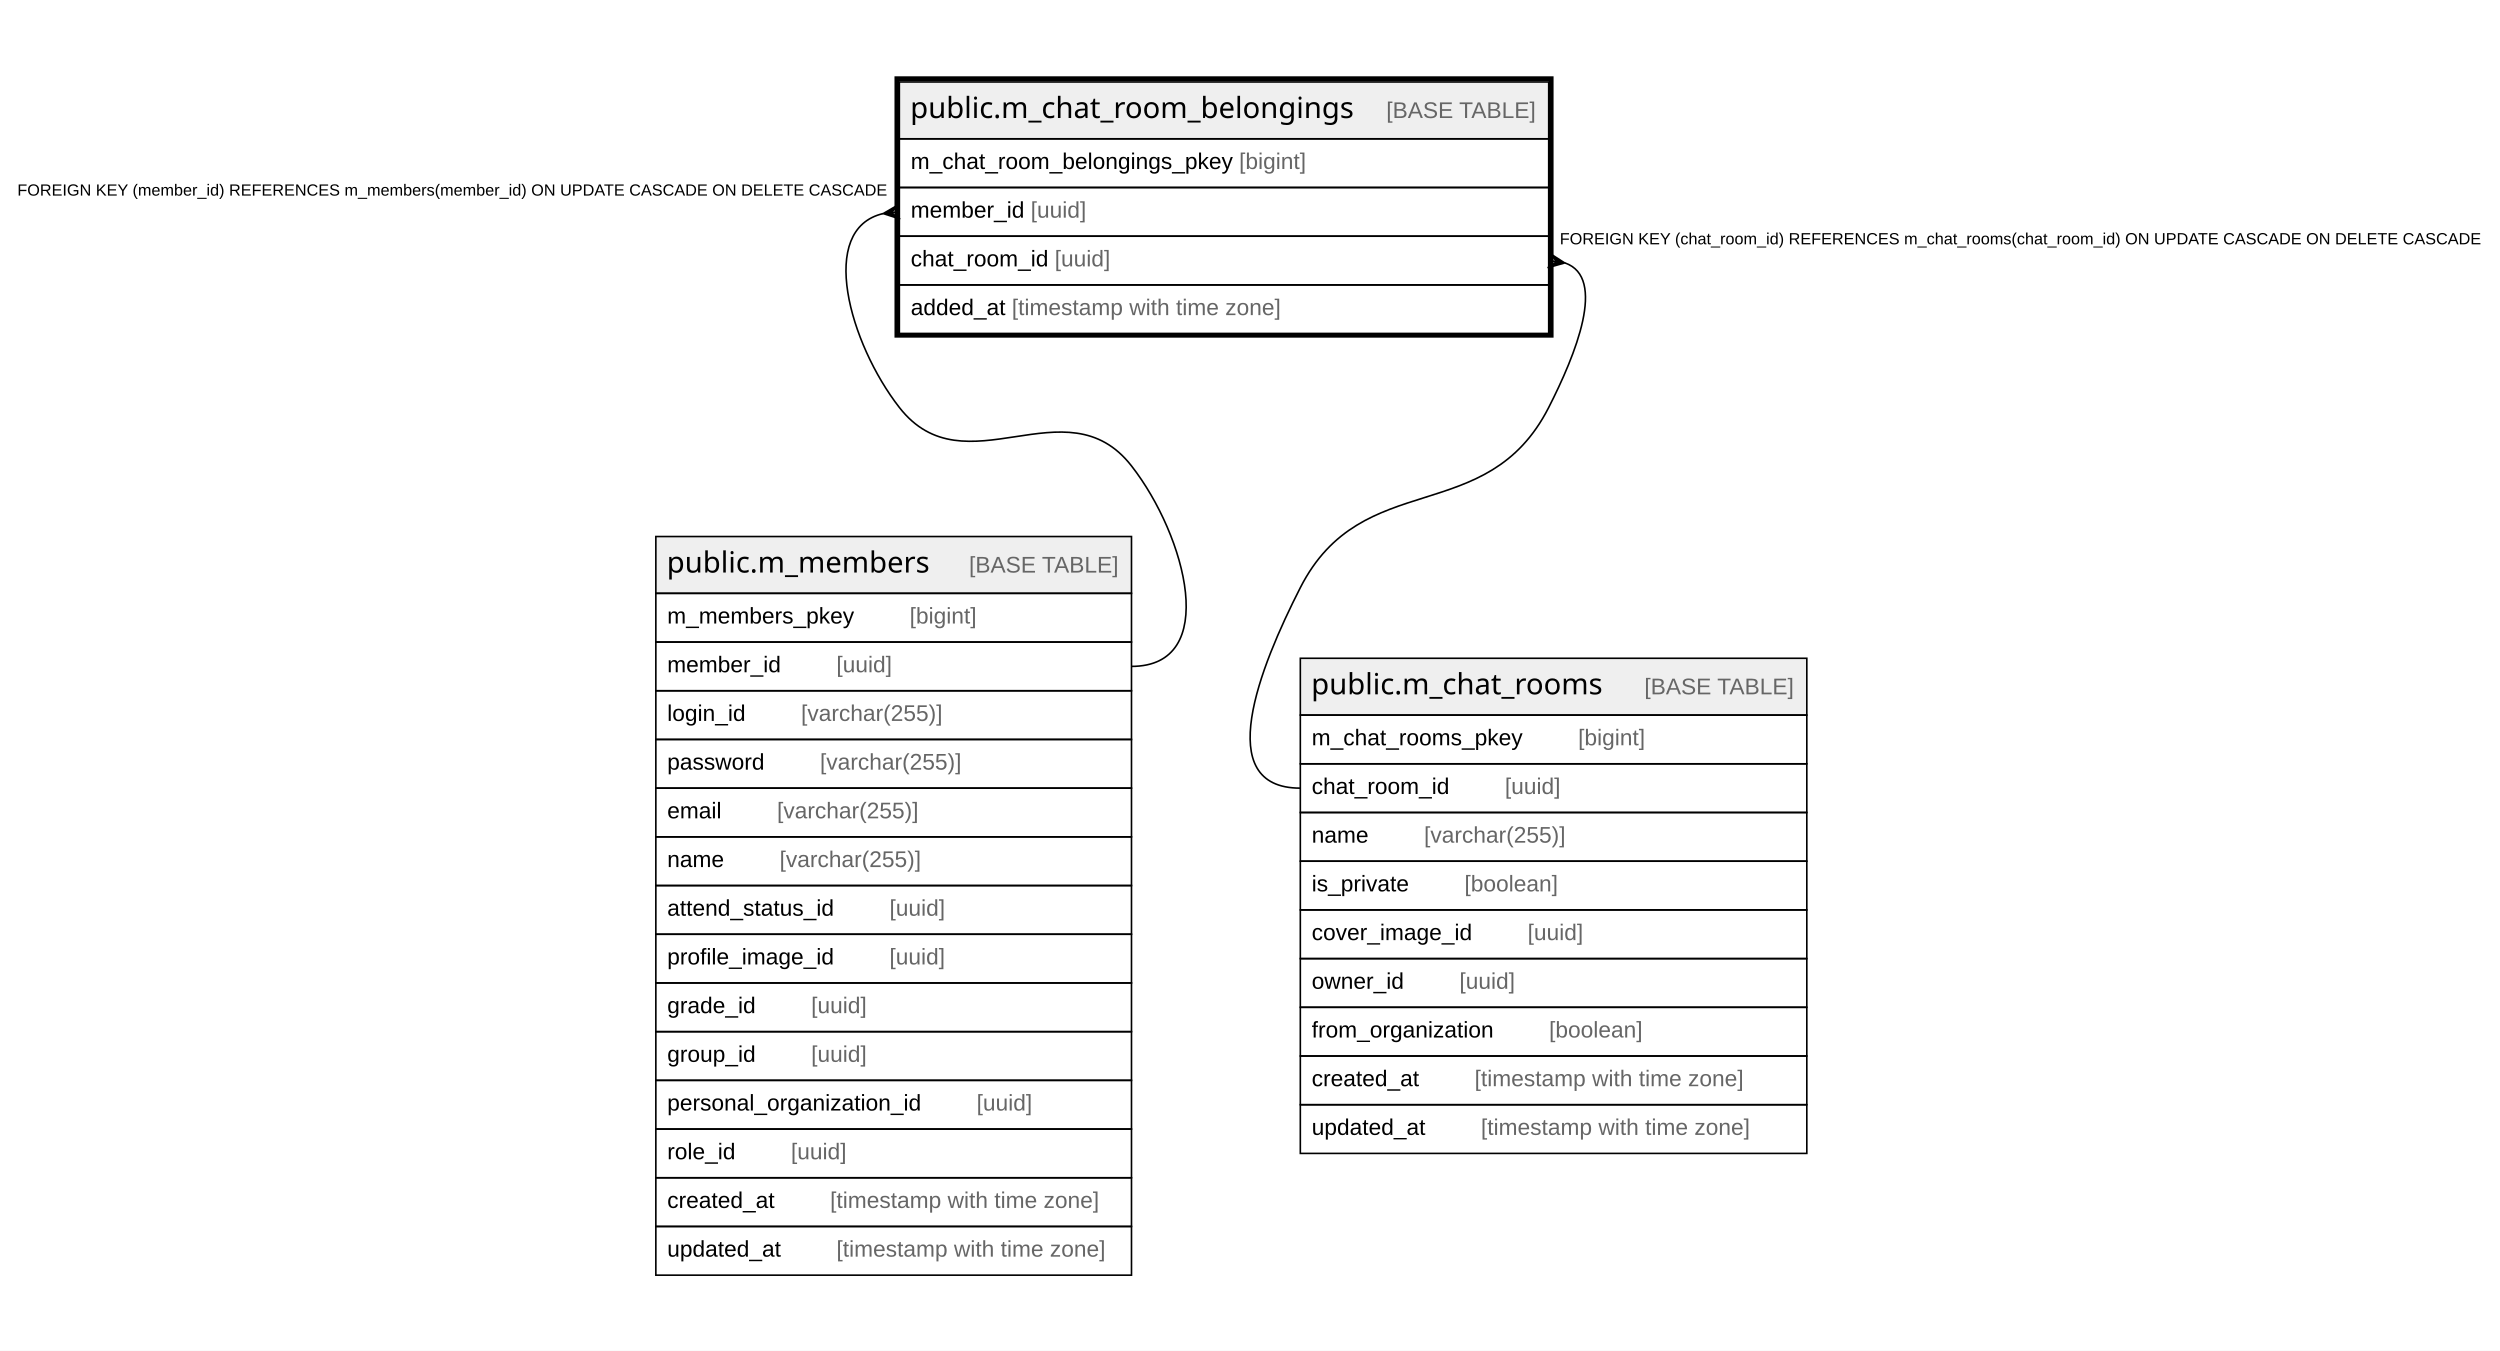
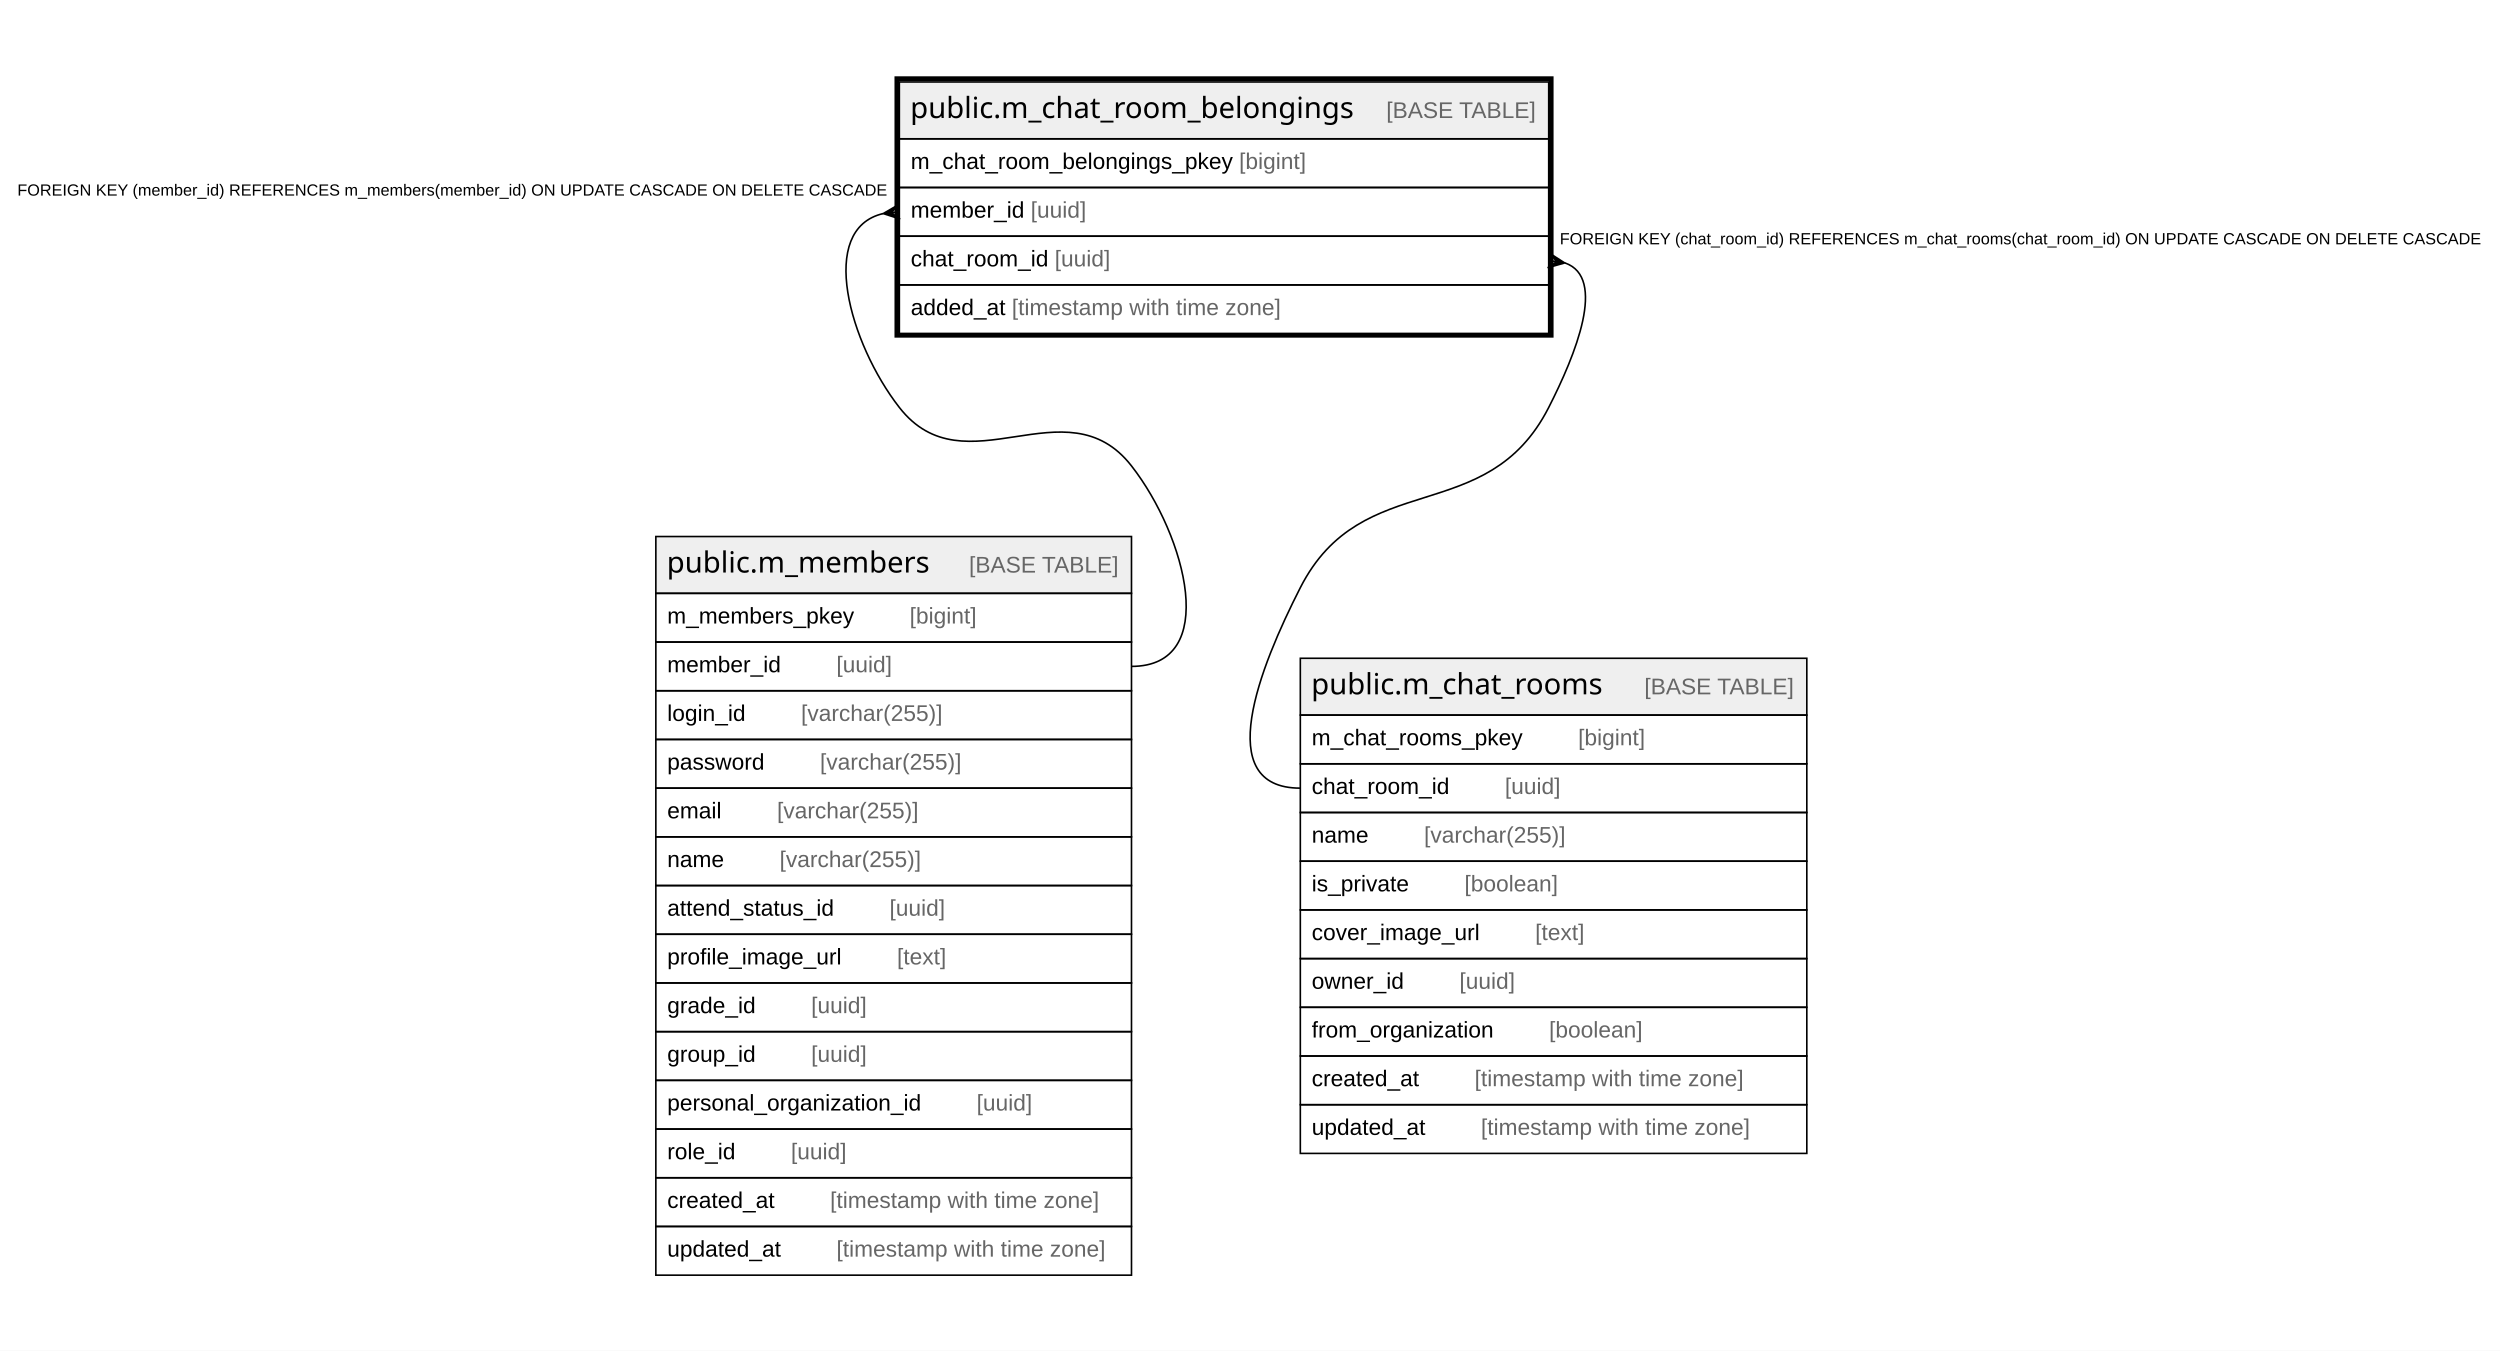
<svg xmlns="http://www.w3.org/2000/svg" width="1540pt" height="832pt" viewBox="0.00 0.00 1540.00 832.00">
  <g id="graph0" class="graph" transform="scale(1 1) rotate(0) translate(4 828)">
    <polygon fill="#ffffff" stroke="transparent" points="-4,4 -4,-828 1536,-828 1536,4 -4,4" />
    <g id="node1" class="node">
      <polygon fill="#efefef" stroke="transparent" points="550,-742.5 550,-777.5 950,-777.5 950,-742.5 550,-742.5" />
      <polygon fill="none" stroke="#000000" points="550,-742.5 550,-777.5 950,-777.5 950,-742.5 550,-742.5" />
      <text text-anchor="start" x="556.684" y="-755.3" font-family="Arial Bold" font-size="18.00" fill="#000000">public.m_chat_room_belongings</text>
      <text text-anchor="start" x="815.748" y="-755.3" font-family="Arial" font-size="14.00" fill="#000000">    </text>
      <text text-anchor="start" x="849.952" y="-755.3" font-family="Arial" font-size="14.00" fill="#666666">[BASE TABLE]</text>
      <polygon fill="none" stroke="#000000" points="550,-712.5 550,-742.5 950,-742.5 950,-712.5 550,-712.5" />
      <text text-anchor="start" x="557" y="-723.9" font-family="Arial" font-size="14.00" fill="#000000">m_chat_room_belongings_pkey </text>
      <text text-anchor="start" x="759.28" y="-723.9" font-family="Arial" font-size="14.00" fill="#666666">[bigint]</text>
      <polygon fill="none" stroke="#000000" points="550,-682.5 550,-712.5 950,-712.5 950,-682.5 550,-682.5" />
      <text text-anchor="start" x="557" y="-693.9" font-family="Arial" font-size="14.00" fill="#000000">member_id </text>
      <text text-anchor="start" x="630.892" y="-693.9" font-family="Arial" font-size="14.00" fill="#666666">[uuid]</text>
      <polygon fill="none" stroke="#000000" points="550,-652.5 550,-682.5 950,-682.5 950,-652.5 550,-652.5" />
      <text text-anchor="start" x="557" y="-663.9" font-family="Arial" font-size="14.00" fill="#000000">chat_room_id </text>
      <text text-anchor="start" x="645.687" y="-663.9" font-family="Arial" font-size="14.00" fill="#666666">[uuid]</text>
      <polygon fill="none" stroke="#000000" points="550,-622.5 550,-652.5 950,-652.5 950,-622.5 550,-622.5" />
      <text text-anchor="start" x="557" y="-633.9" font-family="Arial" font-size="14.00" fill="#000000">added_at </text>
      <text text-anchor="start" x="619.259" y="-633.9" font-family="Arial" font-size="14.00" fill="#666666">[timestamp with time zone]</text>
      <polygon fill="none" stroke="#000000" stroke-width="3" points="548.5,-621.5 548.5,-779.5 951.5,-779.5 951.5,-621.5 548.5,-621.5" />
    </g>
    <g id="node2" class="node">
      <polygon fill="#efefef" stroke="transparent" points="400,-462.5 400,-497.5 693,-497.5 693,-462.5 400,-462.5" />
      <polygon fill="none" stroke="#000000" points="400,-462.5 400,-497.5 693,-497.5 693,-462.5 400,-462.5" />
      <text text-anchor="start" x="406.715" y="-475.3" font-family="Arial Bold" font-size="18.00" fill="#000000">public.m_members</text>
      <text text-anchor="start" x="558.717" y="-475.3" font-family="Arial" font-size="14.00" fill="#000000">    </text>
      <text text-anchor="start" x="592.922" y="-475.3" font-family="Arial" font-size="14.00" fill="#666666">[BASE TABLE]</text>
      <polygon fill="none" stroke="#000000" points="400,-432.5 400,-462.5 693,-462.5 693,-432.5 400,-432.5" />
      <text text-anchor="start" x="407" y="-443.9" font-family="Arial" font-size="14.00" fill="#000000">m_members_pkey    </text>
      <text text-anchor="start" x="556.325" y="-443.9" font-family="Arial" font-size="14.00" fill="#666666">[bigint]</text>
      <polygon fill="none" stroke="#000000" points="400,-402.5 400,-432.5 693,-432.5 693,-402.5 400,-402.5" />
      <text text-anchor="start" x="407" y="-413.9" font-family="Arial" font-size="14.00" fill="#000000">member_id    </text>
      <text text-anchor="start" x="511.206" y="-413.9" font-family="Arial" font-size="14.00" fill="#666666">[uuid]</text>
      <polygon fill="none" stroke="#000000" points="400,-372.5 400,-402.5 693,-402.5 693,-372.5 400,-372.5" />
      <text text-anchor="start" x="407" y="-383.9" font-family="Arial" font-size="14.00" fill="#000000">login_id    </text>
      <text text-anchor="start" x="489.438" y="-383.9" font-family="Arial" font-size="14.00" fill="#666666">[varchar(255)]</text>
      <polygon fill="none" stroke="#000000" points="400,-342.5 400,-372.5 693,-372.5 693,-342.5 400,-342.5" />
      <text text-anchor="start" x="407" y="-353.9" font-family="Arial" font-size="14.00" fill="#000000">password    </text>
      <text text-anchor="start" x="501.102" y="-353.9" font-family="Arial" font-size="14.00" fill="#666666">[varchar(255)]</text>
      <polygon fill="none" stroke="#000000" points="400,-312.5 400,-342.5 693,-342.5 693,-312.5 400,-312.5" />
      <text text-anchor="start" x="407" y="-323.9" font-family="Arial" font-size="14.00" fill="#000000">email    </text>
      <text text-anchor="start" x="474.644" y="-323.9" font-family="Arial" font-size="14.00" fill="#666666">[varchar(255)]</text>
      <polygon fill="none" stroke="#000000" points="400,-282.5 400,-312.5 693,-312.5 693,-282.5 400,-282.5" />
      <text text-anchor="start" x="407" y="-293.9" font-family="Arial" font-size="14.00" fill="#000000">name    </text>
      <text text-anchor="start" x="476.213" y="-293.9" font-family="Arial" font-size="14.00" fill="#666666">[varchar(255)]</text>
      <polygon fill="none" stroke="#000000" points="400,-252.5 400,-282.5 693,-282.5 693,-252.5 400,-252.5" />
      <text text-anchor="start" x="407" y="-263.9" font-family="Arial" font-size="14.00" fill="#000000">attend_status_id    </text>
      <text text-anchor="start" x="543.917" y="-263.9" font-family="Arial" font-size="14.00" fill="#666666">[uuid]</text>
      <polygon fill="none" stroke="#000000" points="400,-222.5 400,-252.5 693,-252.5 693,-222.5 400,-222.5" />
-       <text text-anchor="start" x="407" y="-233.9" font-family="Arial" font-size="14.00" fill="#000000">profile_image_id    </text>
-       <text text-anchor="start" x="543.886" y="-233.9" font-family="Arial" font-size="14.00" fill="#666666">[uuid]</text>
+       <text text-anchor="start" x="407" y="-233.9" font-family="Arial" font-size="14.00" fill="#000000">profile_image_url    </text>
+       <text text-anchor="start" x="548.547" y="-233.9" font-family="Arial" font-size="14.00" fill="#666666">[text]</text>
      <polygon fill="none" stroke="#000000" points="400,-192.5 400,-222.5 693,-222.5 693,-192.5 400,-192.5" />
      <text text-anchor="start" x="407" y="-203.9" font-family="Arial" font-size="14.00" fill="#000000">grade_id    </text>
      <text text-anchor="start" x="495.668" y="-203.9" font-family="Arial" font-size="14.00" fill="#666666">[uuid]</text>
      <polygon fill="none" stroke="#000000" points="400,-162.5 400,-192.5 693,-192.5 693,-162.5 400,-162.5" />
      <text text-anchor="start" x="407" y="-173.9" font-family="Arial" font-size="14.00" fill="#000000">group_id    </text>
      <text text-anchor="start" x="495.668" y="-173.9" font-family="Arial" font-size="14.00" fill="#666666">[uuid]</text>
      <polygon fill="none" stroke="#000000" points="400,-132.5 400,-162.5 693,-162.5 693,-132.5 400,-132.5" />
      <text text-anchor="start" x="407" y="-143.9" font-family="Arial" font-size="14.00" fill="#000000">personal_organization_id    </text>
      <text text-anchor="start" x="597.582" y="-143.9" font-family="Arial" font-size="14.00" fill="#666666">[uuid]</text>
      <polygon fill="none" stroke="#000000" points="400,-102.5 400,-132.5 693,-132.5 693,-102.5 400,-102.5" />
      <text text-anchor="start" x="407" y="-113.9" font-family="Arial" font-size="14.00" fill="#000000">role_id    </text>
      <text text-anchor="start" x="483.209" y="-113.9" font-family="Arial" font-size="14.00" fill="#666666">[uuid]</text>
      <polygon fill="none" stroke="#000000" points="400,-72.5 400,-102.5 693,-102.5 693,-72.5 400,-72.5" />
      <text text-anchor="start" x="407" y="-83.9" font-family="Arial" font-size="14.00" fill="#000000">created_at    </text>
      <text text-anchor="start" x="507.342" y="-83.9" font-family="Arial" font-size="14.00" fill="#666666">[timestamp with time zone]</text>
      <polygon fill="none" stroke="#000000" points="400,-42.5 400,-72.5 693,-72.5 693,-42.5 400,-42.5" />
      <text text-anchor="start" x="407" y="-53.9" font-family="Arial" font-size="14.00" fill="#000000">updated_at    </text>
      <text text-anchor="start" x="511.247" y="-53.9" font-family="Arial" font-size="14.00" fill="#666666">[timestamp with time zone]</text>
    </g>
    <g id="edge1" class="edge">
      <path fill="none" stroke="#000000" d="M540.037,-696.439C499.323,-686.969 519.327,-616.352 550,-577 590.291,-525.309 652.709,-592.691 693,-541 726.744,-497.709 747.889,-417.5 693,-417.5" />
      <polygon fill="#000000" stroke="#000000" points="540.056,-696.441 549.524,-701.975 545.028,-696.971 550,-697.5 550,-697.5 550,-697.5 545.028,-696.971 550.476,-693.025 540.056,-696.441 540.056,-696.441" />
      <text text-anchor="start" x="6.67" y="-707.5" font-family="Arial" font-size="10.00" fill="#000000">FOREIGN KEY (member_id) REFERENCES m_members(member_id) ON UPDATE CASCADE ON DELETE CASCADE</text>
    </g>
    <g id="node3" class="node">
      <polygon fill="#efefef" stroke="transparent" points="797,-387.5 797,-422.5 1109,-422.5 1109,-387.5 797,-387.5" />
      <polygon fill="none" stroke="#000000" points="797,-387.5 797,-422.5 1109,-422.5 1109,-387.5 797,-387.5" />
      <text text-anchor="start" x="803.703" y="-400.3" font-family="Arial Bold" font-size="18.00" fill="#000000">public.m_chat_rooms</text>
      <text text-anchor="start" x="974.729" y="-400.3" font-family="Arial" font-size="14.00" fill="#000000">    </text>
      <text text-anchor="start" x="1008.933" y="-400.3" font-family="Arial" font-size="14.00" fill="#666666">[BASE TABLE]</text>
      <polygon fill="none" stroke="#000000" points="797,-357.5 797,-387.5 1109,-387.5 1109,-357.5 797,-357.5" />
      <text text-anchor="start" x="804" y="-368.9" font-family="Arial" font-size="14.00" fill="#000000">m_chat_rooms_pkey    </text>
      <text text-anchor="start" x="968.121" y="-368.9" font-family="Arial" font-size="14.00" fill="#666666">[bigint]</text>
      <polygon fill="none" stroke="#000000" points="797,-327.5 797,-357.5 1109,-357.5 1109,-327.5 797,-327.5" />
      <text text-anchor="start" x="804" y="-338.9" font-family="Arial" font-size="14.00" fill="#000000">chat_room_id    </text>
      <text text-anchor="start" x="923.001" y="-338.9" font-family="Arial" font-size="14.00" fill="#666666">[uuid]</text>
      <polygon fill="none" stroke="#000000" points="797,-297.5 797,-327.5 1109,-327.5 1109,-297.5 797,-297.5" />
      <text text-anchor="start" x="804" y="-308.9" font-family="Arial" font-size="14.00" fill="#000000">name    </text>
      <text text-anchor="start" x="873.213" y="-308.9" font-family="Arial" font-size="14.00" fill="#666666">[varchar(255)]</text>
      <polygon fill="none" stroke="#000000" points="797,-267.5 797,-297.5 1109,-297.5 1109,-267.5 797,-267.5" />
      <text text-anchor="start" x="804" y="-278.9" font-family="Arial" font-size="14.00" fill="#000000">is_private    </text>
      <text text-anchor="start" x="898.1" y="-278.9" font-family="Arial" font-size="14.00" fill="#666666">[boolean]</text>
      <polygon fill="none" stroke="#000000" points="797,-237.5 797,-267.5 1109,-267.5 1109,-237.5 797,-237.5" />
-       <text text-anchor="start" x="804" y="-248.9" font-family="Arial" font-size="14.00" fill="#000000">cover_image_id    </text>
-       <text text-anchor="start" x="937" y="-248.9" font-family="Arial" font-size="14.00" fill="#666666">[uuid]</text>
+       <text text-anchor="start" x="804" y="-248.9" font-family="Arial" font-size="14.00" fill="#000000">cover_image_url    </text>
+       <text text-anchor="start" x="941.661" y="-248.9" font-family="Arial" font-size="14.00" fill="#666666">[text]</text>
      <polygon fill="none" stroke="#000000" points="797,-207.5 797,-237.5 1109,-237.5 1109,-207.5 797,-207.5" />
      <text text-anchor="start" x="804" y="-218.9" font-family="Arial" font-size="14.00" fill="#000000">owner_id    </text>
      <text text-anchor="start" x="894.992" y="-218.9" font-family="Arial" font-size="14.00" fill="#666666">[uuid]</text>
      <polygon fill="none" stroke="#000000" points="797,-177.5 797,-207.5 1109,-207.5 1109,-177.5 797,-177.5" />
      <text text-anchor="start" x="804" y="-188.9" font-family="Arial" font-size="14.00" fill="#000000">from_organization    </text>
      <text text-anchor="start" x="950.224" y="-188.9" font-family="Arial" font-size="14.00" fill="#666666">[boolean]</text>
      <polygon fill="none" stroke="#000000" points="797,-147.5 797,-177.5 1109,-177.5 1109,-147.5 797,-147.5" />
      <text text-anchor="start" x="804" y="-158.9" font-family="Arial" font-size="14.00" fill="#000000">created_at    </text>
      <text text-anchor="start" x="904.342" y="-158.9" font-family="Arial" font-size="14.00" fill="#666666">[timestamp with time zone]</text>
      <polygon fill="none" stroke="#000000" points="797,-117.5 797,-147.5 1109,-147.5 1109,-117.5 797,-117.5" />
      <text text-anchor="start" x="804" y="-128.9" font-family="Arial" font-size="14.00" fill="#000000">updated_at    </text>
      <text text-anchor="start" x="908.247" y="-128.9" font-family="Arial" font-size="14.00" fill="#666666">[timestamp with time zone]</text>
    </g>
    <g id="edge2" class="edge">
      <path fill="none" stroke="#000000" d="M960.066,-666.004C985.97,-657.002 966.488,-609.333 950,-577 911.834,-502.159 835.166,-540.841 797,-466 772.064,-417.102 742.111,-342.5 797,-342.5" />
      <polygon fill="#000000" stroke="#000000" points="959.891,-666.03 949.339,-663.049 954.946,-666.765 950,-667.5 950,-667.5 950,-667.5 954.946,-666.765 950.661,-671.951 959.891,-666.03 959.891,-666.03" />
      <text text-anchor="start" x="956.818" y="-677.5" font-family="Arial" font-size="10.00" fill="#000000">FOREIGN KEY (chat_room_id) REFERENCES m_chat_rooms(chat_room_id) ON UPDATE CASCADE ON DELETE CASCADE</text>
    </g>
  </g>
</svg>
